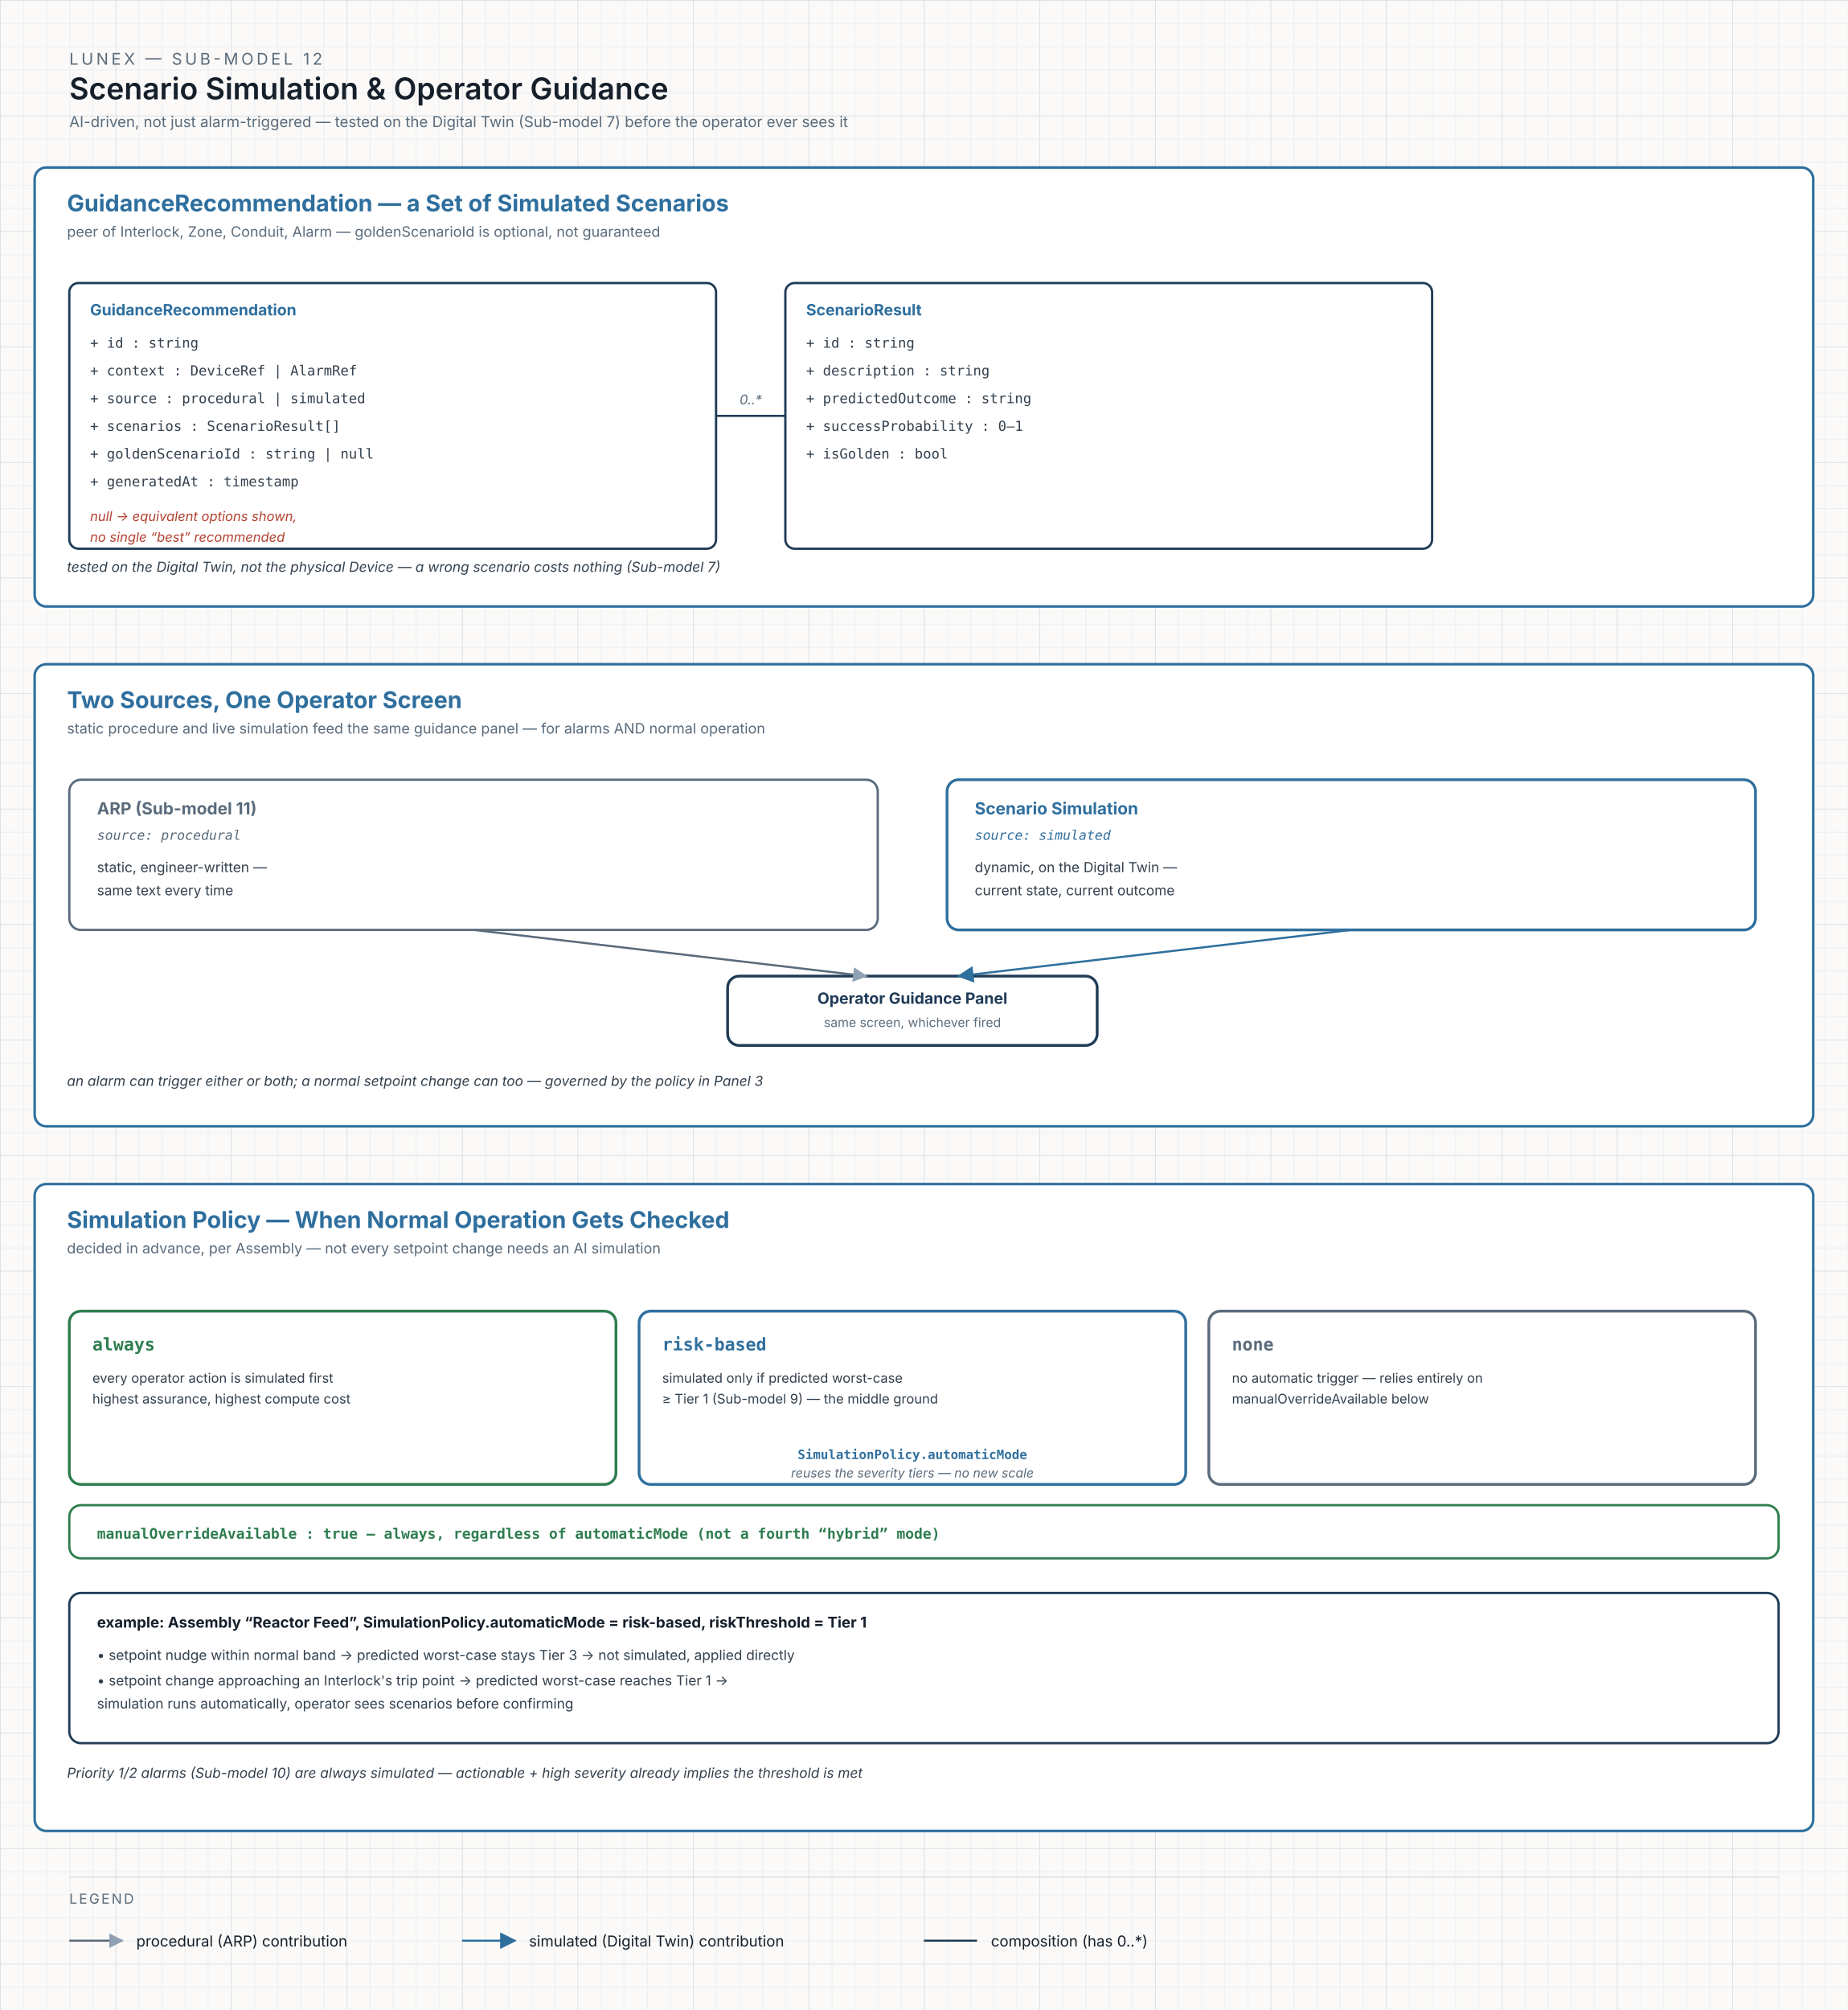
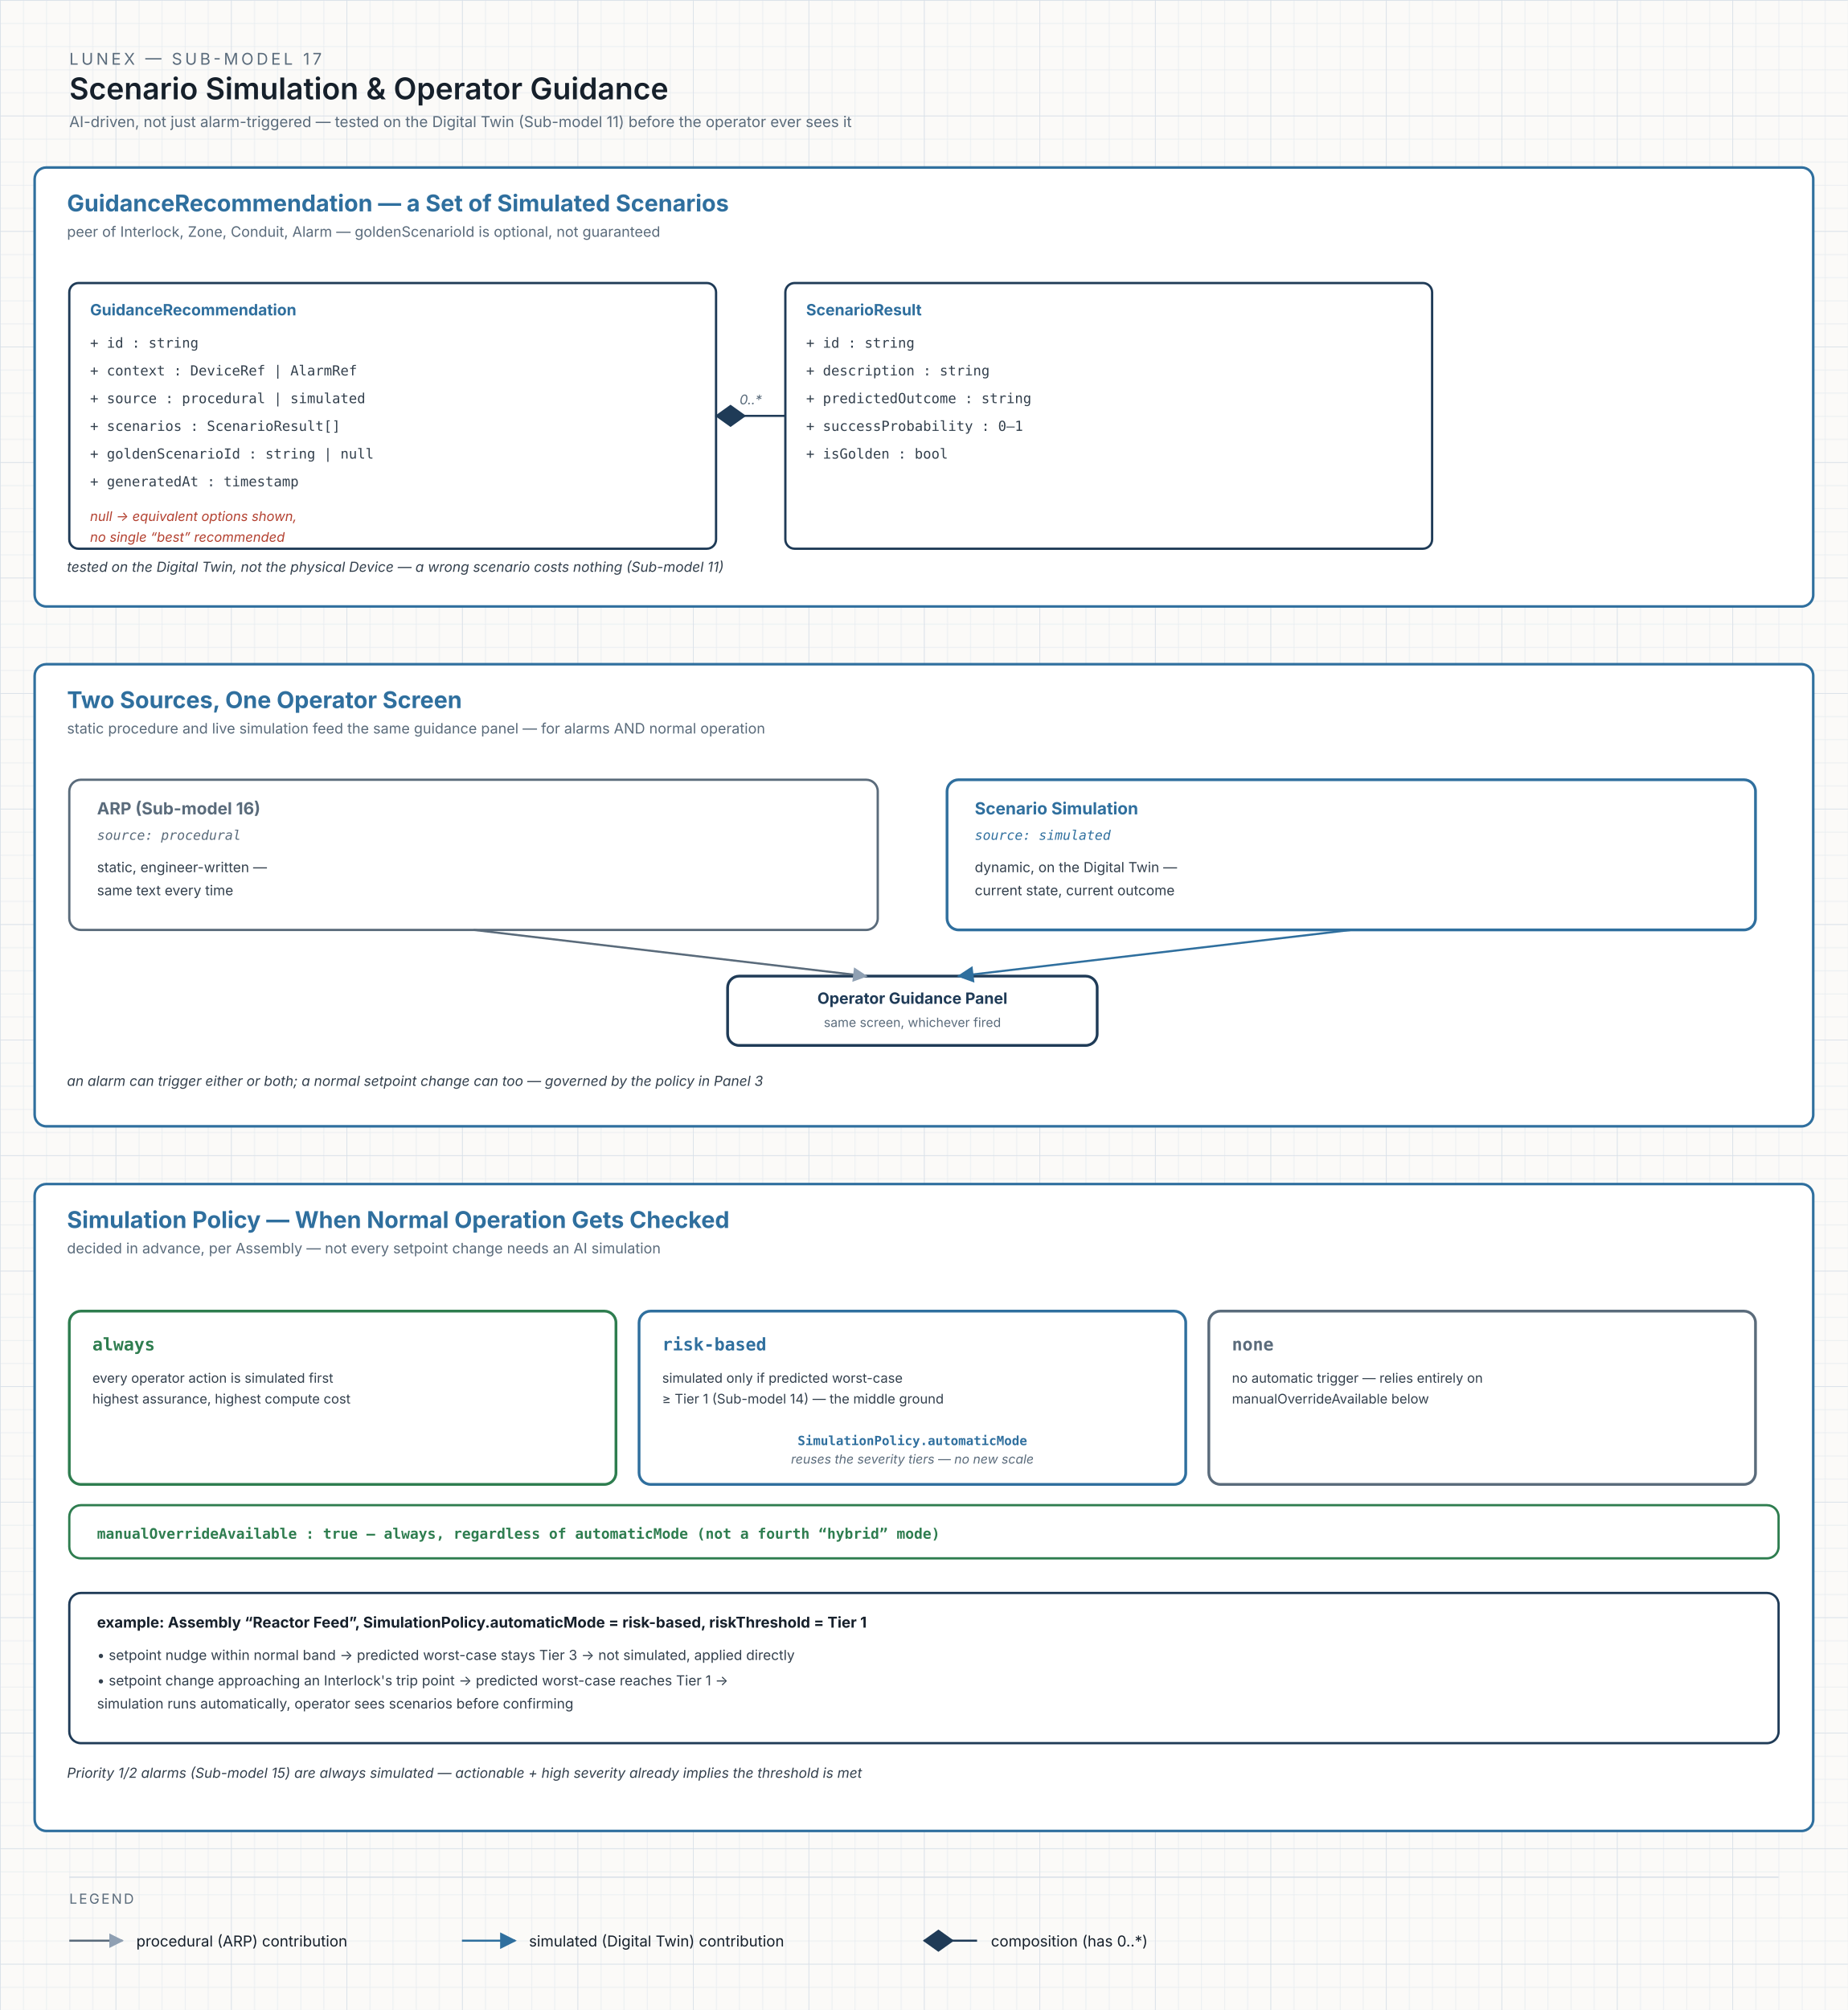
<svg xmlns="http://www.w3.org/2000/svg" viewBox="0 0 1600 1740" width="1600" height="1740" font-family="Inter, Segoe UI, Helvetica Neue, Arial, sans-serif">
  <defs>
    <pattern id="grid" width="20" height="20" patternUnits="userSpaceOnUse">
      <path d="M20 0H0V20" fill="none" stroke="#E6EBF0" stroke-width="1" />
    </pattern>
    <pattern id="grid5" width="100" height="100" patternUnits="userSpaceOnUse">
      <rect width="100" height="100" fill="url(#grid)" />
      <path d="M100 0H0V100" fill="none" stroke="#D6DEE7" stroke-width="1" />
    </pattern>
    <marker id="tri-navy" viewBox="0 0 10 10" refX="9" refY="5" markerWidth="8" markerHeight="8" orient="auto-start-reverse">
      <path d="M0 0 L10 5 L0 10 Z" fill="#1F3B57" />
    </marker>
    <marker id="tri-blue" viewBox="0 0 10 10" refX="9" refY="5" markerWidth="8" markerHeight="8" orient="auto-start-reverse">
      <path d="M0 0 L10 5 L0 10 Z" fill="#2F6F9E" />
    </marker>
    <marker id="tri-green" viewBox="0 0 10 10" refX="9" refY="5" markerWidth="8" markerHeight="8" orient="auto-start-reverse">
      <path d="M0 0 L10 5 L0 10 Z" fill="#2E7D4F" />
    </marker>
    <marker id="tri-gray" viewBox="0 0 10 10" refX="9" refY="5" markerWidth="7" markerHeight="7" orient="auto-start-reverse">
      <path d="M0 0 L10 5 L0 10 Z" fill="#8FA0B3" />
    </marker>
+     <marker id="diamond-navy" viewBox="0 0 14 10" refX="13.5" refY="5" markerWidth="15" markerHeight="11" orient="auto-start-reverse">
+       <path d="M0 5 L7 0 L14 5 L7 10 Z" fill="#1F3B57" />
+     </marker>
  </defs>
  <rect width="1600" height="1740" fill="#FBFAF8" />
  <rect width="1600" height="1740" fill="url(#grid5)" />
-   <text x="60" y="56" font-size="14" font-weight="400" fill="#5A6B7B" text-anchor="start" letter-spacing="2.5">LUNEX — SUB-MODEL 12</text>
+   <text x="60" y="56" font-size="14" font-weight="400" fill="#5A6B7B" text-anchor="start" letter-spacing="2.5">LUNEX — SUB-MODEL 17</text>
  <text x="60" y="86" font-size="26" font-weight="600" fill="#16202B" text-anchor="start">Scenario Simulation &amp; Operator Guidance</text>
-   <text x="60" y="110" font-size="13" font-weight="400" fill="#5A6B7B" text-anchor="start">AI-driven, not just alarm-triggered — tested on the Digital Twin (Sub-model 7) before the operator ever sees it</text>
+   <text x="60" y="110" font-size="13" font-weight="400" fill="#5A6B7B" text-anchor="start">AI-driven, not just alarm-triggered — tested on the Digital Twin (Sub-model 11) before the operator ever sees it</text>
  <rect x="30" y="145" width="1540" height="380" rx="10" fill="#FFFFFF" stroke="#2F6F9E" stroke-width="2.2" />
  <text x="58" y="183" font-size="20" font-weight="700" fill="#2F6F9E" text-anchor="start">GuidanceRecommendation — a Set of Simulated Scenarios</text>
  <text x="58" y="205" font-size="12.5" font-weight="400" fill="#5A6B7B" text-anchor="start">peer of Interlock, Zone, Conduit, Alarm — goldenScenarioId is optional, not guaranteed</text>
  <rect x="60" y="245" width="560" height="230" rx="8" fill="#FFFFFF" stroke="#1F3B57" stroke-width="2" />
  <text x="78" y="273" font-size="13.5" font-weight="700" fill="#2F6F9E" text-anchor="start">GuidanceRecommendation</text>
  <text x="78" y="301" font-size="12" font-weight="400" fill="#33404D" text-anchor="start" font-family="Consolas, Menlo, monospace">+ id : string</text>
  <text x="78" y="325" font-size="12" font-weight="400" fill="#33404D" text-anchor="start" font-family="Consolas, Menlo, monospace">+ context : DeviceRef | AlarmRef</text>
  <text x="78" y="349" font-size="12" font-weight="400" fill="#33404D" text-anchor="start" font-family="Consolas, Menlo, monospace">+ source : procedural | simulated</text>
  <text x="78" y="373" font-size="12" font-weight="400" fill="#33404D" text-anchor="start" font-family="Consolas, Menlo, monospace">+ scenarios : ScenarioResult[]</text>
  <text x="78" y="397" font-size="12" font-weight="400" fill="#33404D" text-anchor="start" font-family="Consolas, Menlo, monospace">+ goldenScenarioId : string | null</text>
  <text x="78" y="421" font-size="12" font-weight="400" fill="#33404D" text-anchor="start" font-family="Consolas, Menlo, monospace">+ generatedAt : timestamp</text>
  <text x="78" y="451" font-size="11.5" font-weight="400" fill="#B3402F" text-anchor="start" font-style="italic">null → equivalent options shown,</text>
  <text x="78" y="469" font-size="11.5" font-weight="400" fill="#B3402F" text-anchor="start" font-style="italic">no single “best” recommended</text>
  <rect x="680" y="245" width="560" height="230" rx="8" fill="#FFFFFF" stroke="#1F3B57" stroke-width="2" />
  <text x="698" y="273" font-size="13.5" font-weight="700" fill="#2F6F9E" text-anchor="start">ScenarioResult</text>
  <text x="698" y="301" font-size="12" font-weight="400" fill="#33404D" text-anchor="start" font-family="Consolas, Menlo, monospace">+ id : string</text>
  <text x="698" y="325" font-size="12" font-weight="400" fill="#33404D" text-anchor="start" font-family="Consolas, Menlo, monospace">+ description : string</text>
  <text x="698" y="349" font-size="12" font-weight="400" fill="#33404D" text-anchor="start" font-family="Consolas, Menlo, monospace">+ predictedOutcome : string</text>
  <text x="698" y="373" font-size="12" font-weight="400" fill="#33404D" text-anchor="start" font-family="Consolas, Menlo, monospace">+ successProbability : 0–1</text>
  <text x="698" y="397" font-size="12" font-weight="400" fill="#33404D" text-anchor="start" font-family="Consolas, Menlo, monospace">+ isGolden : bool</text>
  <line x1="620" y1="360.0" x2="680" y2="360.0" stroke="#1F3B57" stroke-width="1.8" marker-start="url(#diamond-navy)" />
  <text x="650.0" y="350.0" font-size="11.5" font-weight="400" fill="#5A6B7B" text-anchor="middle" font-style="italic">0..*</text>
-   <text x="58" y="495" font-size="12" font-weight="400" fill="#33404D" text-anchor="start" font-style="italic">tested on the Digital Twin, not the physical Device — a wrong scenario costs nothing (Sub-model 7)</text>
+   <text x="58" y="495" font-size="12" font-weight="400" fill="#33404D" text-anchor="start" font-style="italic">tested on the Digital Twin, not the physical Device — a wrong scenario costs nothing (Sub-model 11)</text>
  <rect x="30" y="575" width="1540" height="400" rx="10" fill="#FFFFFF" stroke="#2F6F9E" stroke-width="2.2" />
  <text x="58" y="613" font-size="20" font-weight="700" fill="#2F6F9E" text-anchor="start">Two Sources, One Operator Screen</text>
  <text x="58" y="635" font-size="12.5" font-weight="400" fill="#5A6B7B" text-anchor="start">static procedure and live simulation feed the same guidance panel — for alarms AND normal operation</text>
  <rect x="60" y="675" width="700.0" height="130" rx="10" fill="#FFFFFF" stroke="#5A6B7B" stroke-width="2" />
-   <text x="84" y="705" font-size="14.5" font-weight="700" fill="#5A6B7B" text-anchor="start">ARP (Sub-model 11)</text>
+   <text x="84" y="705" font-size="14.5" font-weight="700" fill="#5A6B7B" text-anchor="start">ARP (Sub-model 16)</text>
  <text x="84" y="727" font-size="11.5" font-weight="400" fill="#5A6B7B" text-anchor="start" font-style="italic" font-family="Consolas, Menlo, monospace">source: procedural</text>
  <text x="84" y="755" font-size="12" font-weight="400" fill="#33404D" text-anchor="start">static, engineer-written —</text>
  <text x="84" y="775" font-size="12" font-weight="400" fill="#33404D" text-anchor="start">same text every time</text>
  <rect x="820.0" y="675" width="700.0" height="130" rx="10" fill="#FFFFFF" stroke="#2F6F9E" stroke-width="2.4" />
  <text x="844.0" y="705" font-size="14.5" font-weight="700" fill="#2F6F9E" text-anchor="start">Scenario Simulation</text>
  <text x="844.0" y="727" font-size="11.5" font-weight="400" fill="#2F6F9E" text-anchor="start" font-style="italic" font-family="Consolas, Menlo, monospace">source: simulated</text>
  <text x="844.0" y="755" font-size="12" font-weight="400" fill="#33404D" text-anchor="start">dynamic, on the Digital Twin —</text>
  <text x="844.0" y="775" font-size="12" font-weight="400" fill="#33404D" text-anchor="start">current state, current outcome</text>
  <rect x="630.0" y="845" width="320" height="60" rx="10" fill="#FFFFFF" stroke="#1F3B57" stroke-width="2.4" />
  <text x="790.0" y="869" font-size="13.5" font-weight="700" fill="#1F3B57" text-anchor="middle">Operator Guidance Panel</text>
  <text x="790.0" y="889" font-size="11" font-weight="400" fill="#5A6B7B" text-anchor="middle">same screen, whichever fired</text>
  <line x1="410.0" y1="805" x2="750.0" y2="845" stroke="#5A6B7B" stroke-width="1.8" marker-end="url(#tri-gray)" />
  <line x1="1170.0" y1="805" x2="830.0" y2="845" stroke="#2F6F9E" stroke-width="1.8" marker-end="url(#tri-blue)" />
  <text x="58" y="940" font-size="12" font-weight="400" fill="#33404D" text-anchor="start" font-style="italic">an alarm can trigger either or both; a normal setpoint change can too — governed by the policy in Panel 3</text>
  <rect x="30" y="1025" width="1540" height="560" rx="10" fill="#FFFFFF" stroke="#2F6F9E" stroke-width="2.2" />
  <text x="58" y="1063" font-size="20" font-weight="700" fill="#2F6F9E" text-anchor="start">Simulation Policy — When Normal Operation Gets Checked</text>
  <text x="58" y="1085" font-size="12.5" font-weight="400" fill="#5A6B7B" text-anchor="start">decided in advance, per Assembly — not every setpoint change needs an AI simulation</text>
  <rect x="60" y="1135" width="473.333" height="150" rx="10" fill="#FFFFFF" stroke="#2E7D4F" stroke-width="2.4" />
  <text x="80" y="1169" font-size="15" font-weight="700" fill="#2E7D4F" text-anchor="start" font-family="Consolas, Menlo, monospace">always</text>
  <text x="80" y="1197" font-size="11.5" font-weight="400" fill="#33404D" text-anchor="start">every operator action is simulated first</text>
  <text x="80" y="1215" font-size="11.5" font-weight="400" fill="#33404D" text-anchor="start">highest assurance, highest compute cost</text>
  <rect x="553.333" y="1135" width="473.333" height="150" rx="10" fill="#FFFFFF" stroke="#2F6F9E" stroke-width="2.4" />
  <text x="573.333" y="1169" font-size="15" font-weight="700" fill="#2F6F9E" text-anchor="start" font-family="Consolas, Menlo, monospace">risk-based</text>
  <text x="573.333" y="1197" font-size="11.5" font-weight="400" fill="#33404D" text-anchor="start">simulated only if predicted worst-case</text>
-   <text x="573.333" y="1215" font-size="11.5" font-weight="400" fill="#33404D" text-anchor="start">≥ Tier 1 (Sub-model 9) — the middle ground</text>
+   <text x="573.333" y="1215" font-size="11.5" font-weight="400" fill="#33404D" text-anchor="start">≥ Tier 1 (Sub-model 14) — the middle ground</text>
  <rect x="1046.667" y="1135" width="473.333" height="150" rx="10" fill="#FFFFFF" stroke="#5A6B7B" stroke-width="2.4" />
  <text x="1066.667" y="1169" font-size="15" font-weight="700" fill="#5A6B7B" text-anchor="start" font-family="Consolas, Menlo, monospace">none</text>
  <text x="1066.667" y="1197" font-size="11.5" font-weight="400" fill="#33404D" text-anchor="start">no automatic trigger — relies entirely on</text>
  <text x="1066.667" y="1215" font-size="11.5" font-weight="400" fill="#33404D" text-anchor="start">manualOverrideAvailable below</text>
-   <text x="790" y="1263" font-size="11" font-weight="700" fill="#2F6F9E" text-anchor="middle" font-family="Consolas, Menlo, monospace">SimulationPolicy.automaticMode</text>
-   <text x="790" y="1279" font-size="11" font-weight="400" fill="#5A6B7B" text-anchor="middle" font-style="italic">reuses the severity tiers — no new scale</text>
+   <text x="790" y="1251" font-size="11" font-weight="700" fill="#2F6F9E" text-anchor="middle" font-family="Consolas, Menlo, monospace">SimulationPolicy.automaticMode</text>
+   <text x="790" y="1267" font-size="11" font-weight="400" fill="#5A6B7B" text-anchor="middle" font-style="italic">reuses the severity tiers — no new scale</text>
  <rect x="60" y="1303" width="1480" height="46" rx="10" fill="#FFFFFF" stroke="#2E7D4F" stroke-width="2" />
  <text x="84" y="1332" font-size="12.5" font-weight="700" fill="#2E7D4F" text-anchor="start" font-family="Consolas, Menlo, monospace">manualOverrideAvailable : true — always, regardless of automaticMode (not a fourth “hybrid” mode)</text>
  <rect x="60" y="1379" width="1480" height="130" rx="10" fill="#FFFFFF" stroke="#1F3B57" stroke-width="2" />
  <text x="84" y="1409" font-size="13" font-weight="700" fill="#16202B" text-anchor="start">example: Assembly “Reactor Feed”, SimulationPolicy.automaticMode = risk-based, riskThreshold = Tier 1</text>
  <text x="84" y="1437" font-size="12" font-weight="400" fill="#33404D" text-anchor="start">• setpoint nudge within normal band → predicted worst-case stays Tier 3 → not simulated, applied directly</text>
  <text x="84" y="1459" font-size="12" font-weight="400" fill="#33404D" text-anchor="start">• setpoint change approaching an Interlock's trip point → predicted worst-case reaches Tier 1 →</text>
-   <text x="84" y="1479" font-size="12" font-weight="400" fill="#33404D" text-anchor="start">  simulation runs automatically, operator sees scenarios before confirming</text>
-   <text x="58" y="1539" font-size="12" font-weight="400" fill="#33404D" text-anchor="start" font-style="italic">Priority 1/2 alarms (Sub-model 10) are always simulated — actionable + high severity already implies the threshold is met</text>
+   <text x="84" y="1479" font-size="12" font-weight="400" fill="#33404D" text-anchor="start">  simulation runs automatically, operator sees scenarios before confirming</text>
+   <text x="58" y="1539" font-size="12" font-weight="400" fill="#33404D" text-anchor="start" font-style="italic">Priority 1/2 alarms (Sub-model 15) are always simulated — actionable + high severity already implies the threshold is met</text>
  <line x1="60" y1="1625" x2="1540" y2="1625" stroke="#D6DEE7" stroke-width="1" />
  <text x="60" y="1648" font-size="12" font-weight="400" fill="#5A6B7B" text-anchor="start" letter-spacing="1.6">LEGEND</text>
  <line x1="60" y1="1680" x2="106" y2="1680" stroke="#5A6B7B" stroke-width="1.8" marker-end="url(#tri-gray)" />
  <text x="118" y="1685" font-size="13" font-weight="400" fill="#16202B" text-anchor="start">procedural (ARP) contribution</text>
  <line x1="400" y1="1680" x2="446" y2="1680" stroke="#2F6F9E" stroke-width="1.8" marker-end="url(#tri-blue)" />
  <text x="458" y="1685" font-size="13" font-weight="400" fill="#16202B" text-anchor="start">simulated (Digital Twin) contribution</text>
  <line x1="800" y1="1680" x2="846" y2="1680" stroke="#1F3B57" stroke-width="1.8" marker-start="url(#diamond-navy)" />
  <text x="858" y="1685" font-size="13" font-weight="400" fill="#16202B" text-anchor="start">composition (has 0..*)</text>
</svg>
